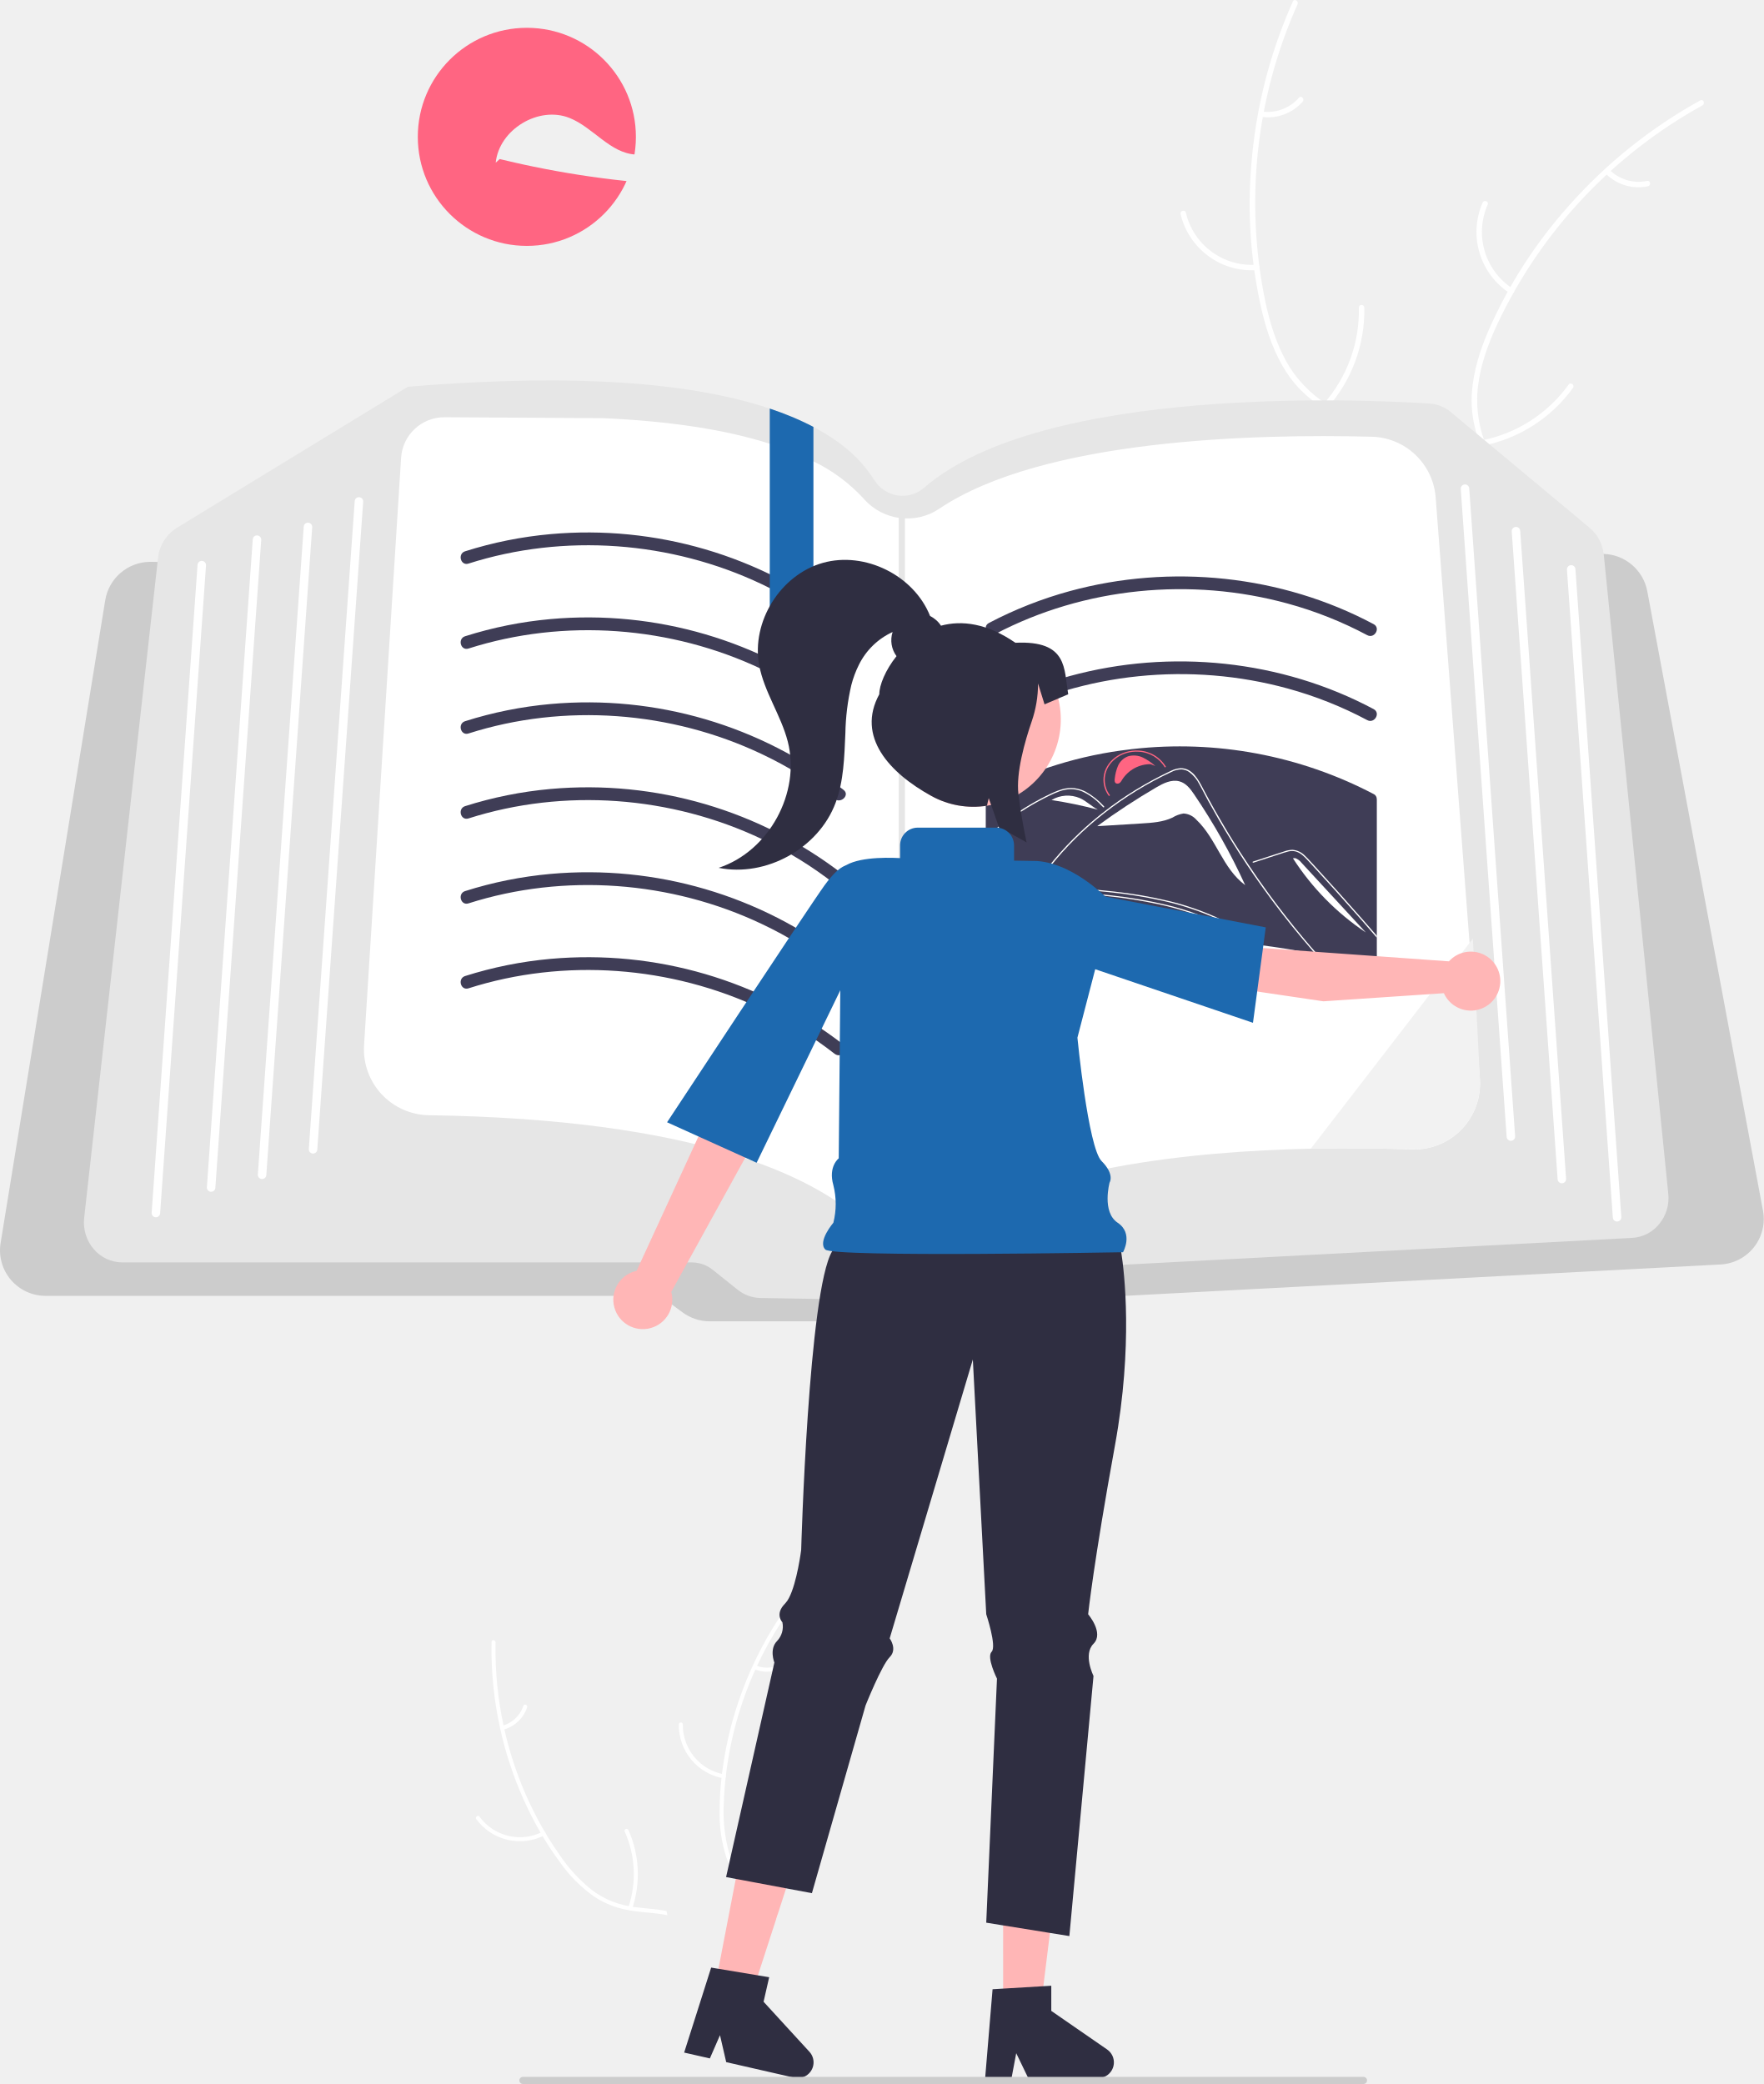
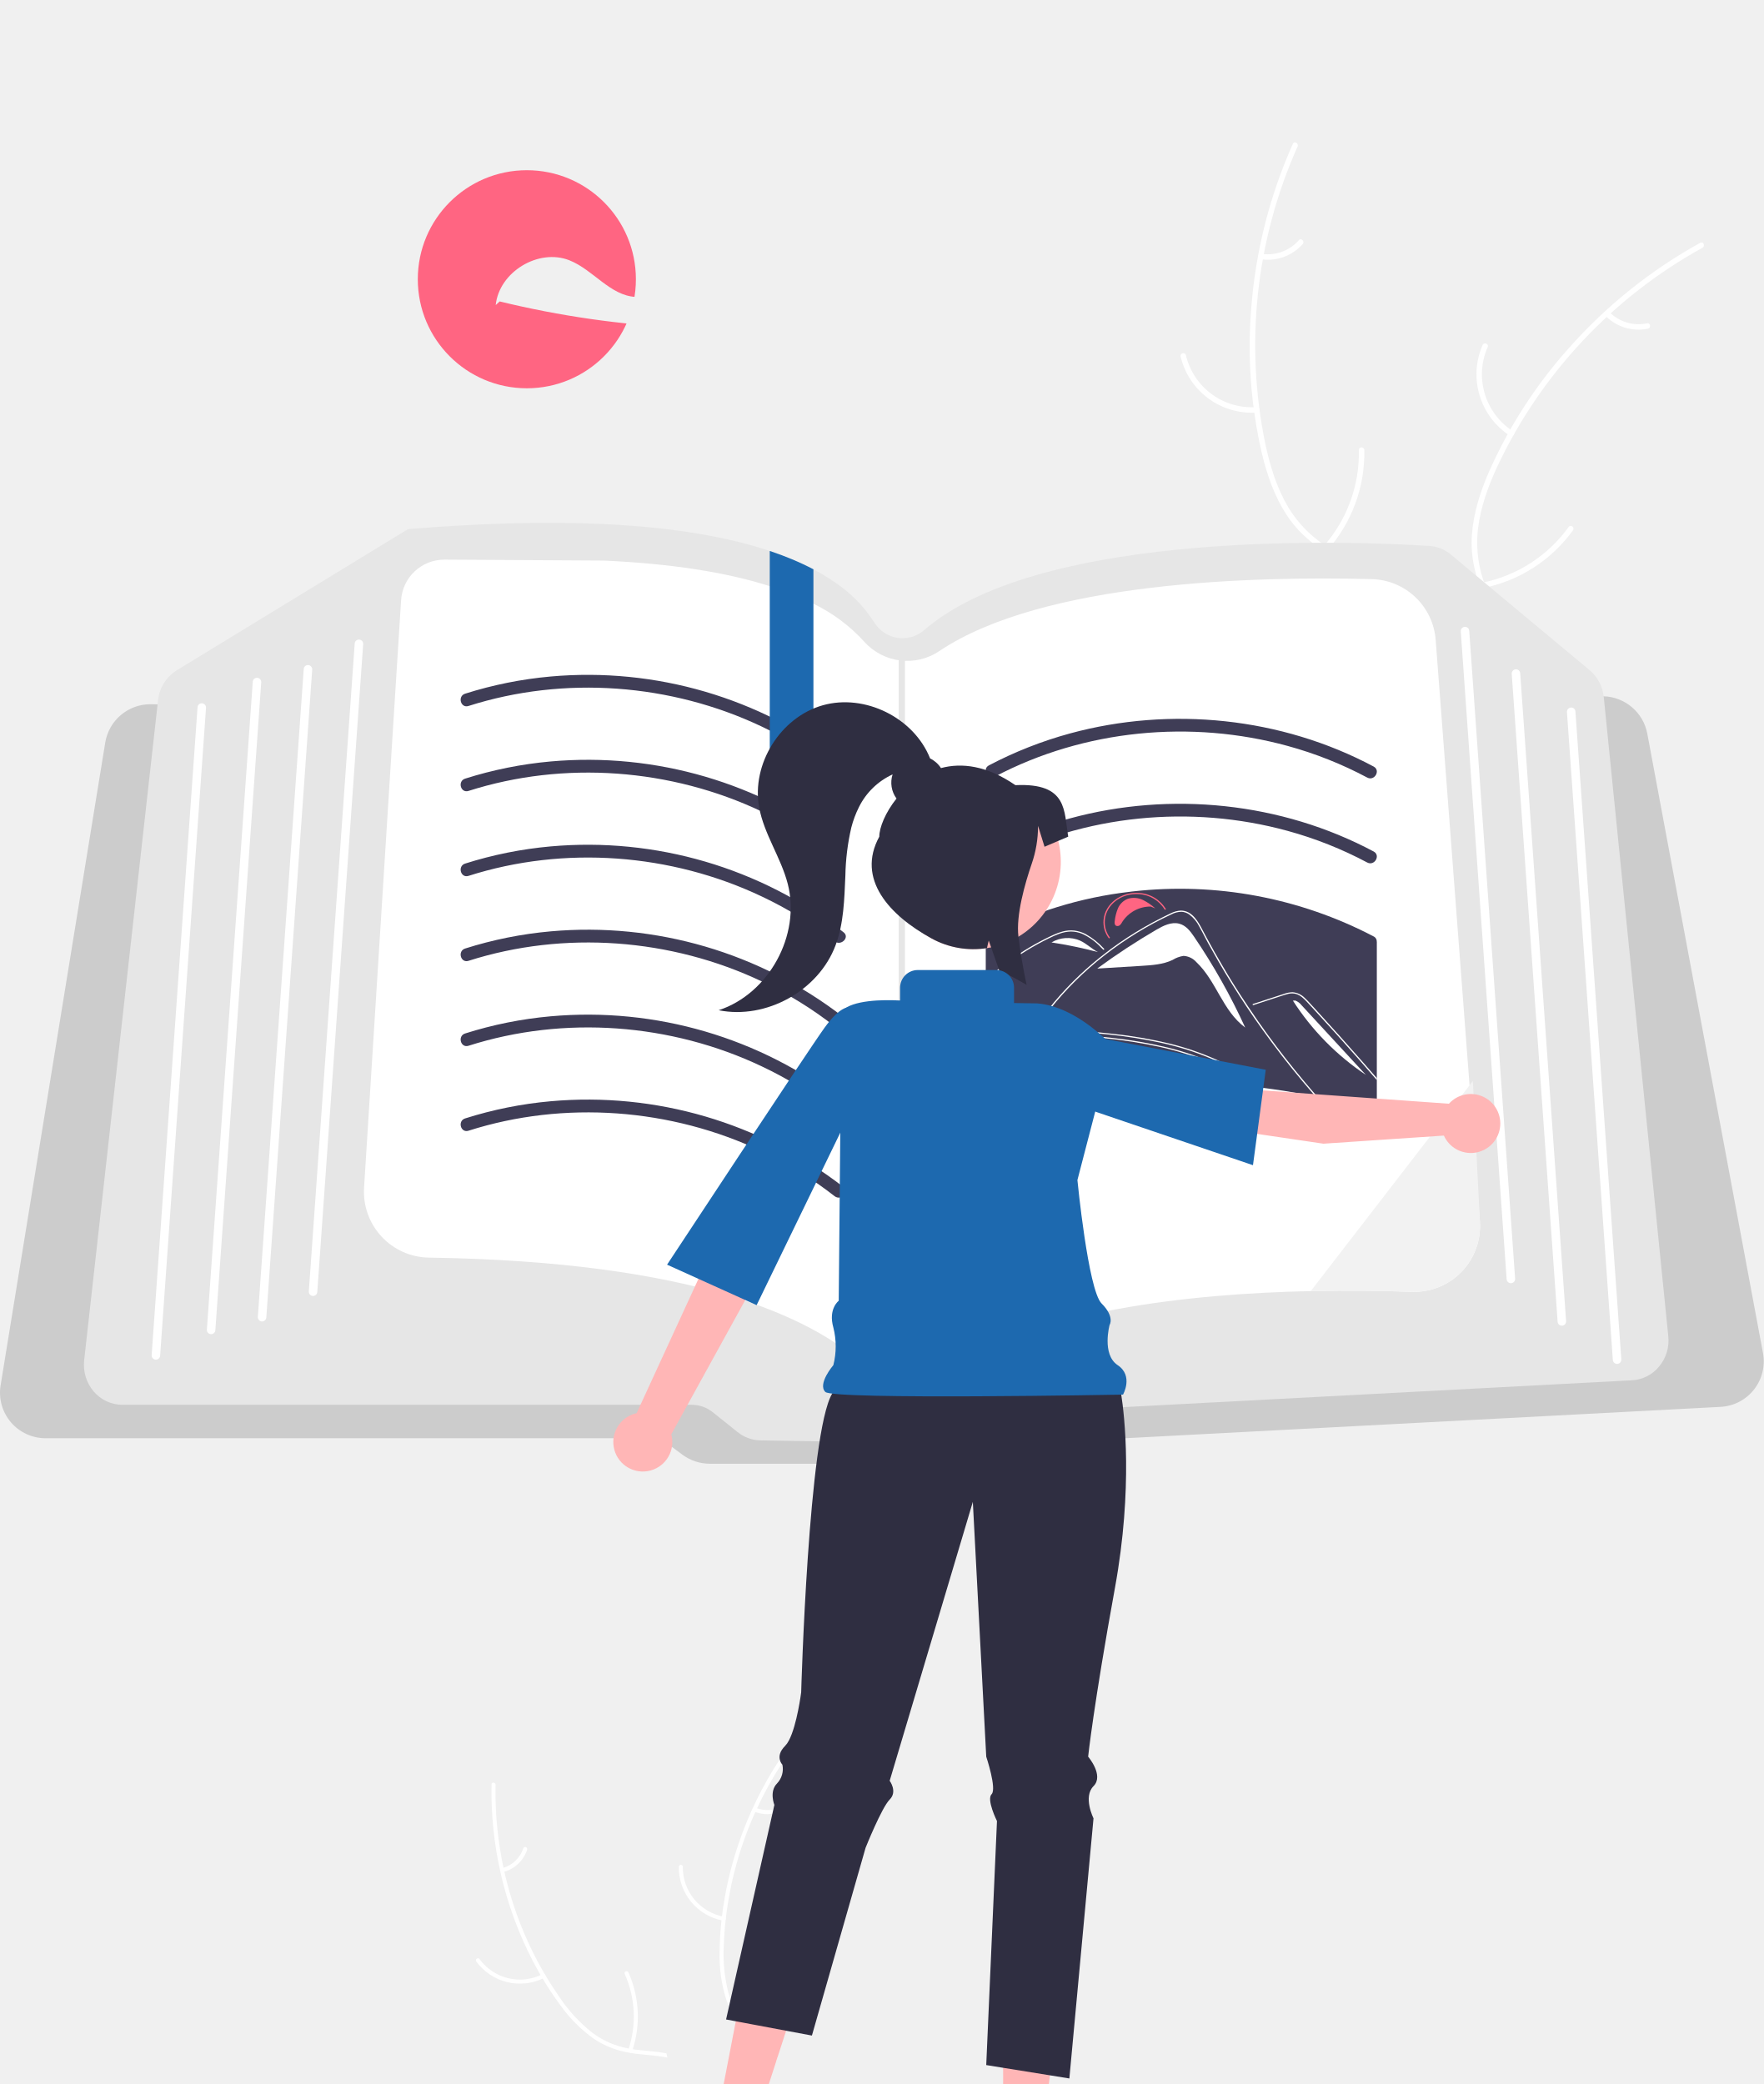
- <svg xmlns="http://www.w3.org/2000/svg" data-name="Layer 1" width="588.141" height="694.97" viewBox="0 0 588.141 694.97">
+ <svg xmlns="http://www.w3.org/2000/svg" data-name="Layer 1" width="588.141" height="694.97" viewBox="0 0 588.141 600">
  <path d="M562.42,761.875l-1.87,8.18.45.49c-.1.25-.2.5-.32.75a57.644,57.644,0,0,1-3.4,6.52c-1.68,2.79-3.56,5.48-5.51,8.12-1.07,1.46-2.17,2.91-3.27,4.35a1.207,1.207,0,0,1-.1.14.879.879,0,0,1,.05-.15l-.36-.08-2.07-8.98-.63,1.42v.01l-1.02,2.35c.08.43.16.85.26,1.27-.01-.01-.01-.03-.02-.04-.01-.01-.01-.01-.01-.02-.13-.28-.27-.55-.4-.83l-1.56,3.58-3.16-.72c-1.66-.86-3.32-1.73-4.97-2.63-22.54-12.23-43.41-27.84-57.46-49.09a96.904,96.904,0,0,1-12.51-27.53c-5.33-19.42-4.41-40.32,5.29-57.67a.01.01,0,0,1,.01-.01q.36-.66.75-1.32c.19.5.37,1,.57,1.5v.01a136.268,136.268,0,0,0,9.41,19.65c.28.49.56.98.86,1.46a140.976,140.976,0,0,0,34.32,38.94,1.059,1.059,0,0,0,.12.1,1.437,1.437,0,0,0,.15.11q4.59,3.6,9.49,6.77v.01c2.55,1.66,5.17,3.23,7.83,4.72,5.67,3.16,11.84,6.2,17.14,9.99,5.15,3.67,9.49,8.04,11.8,13.89.18.47.35.94.5,1.41l-4.12,12.71Z" transform="translate(-305.9296 -102.515)" fill="#f0f0f0" />
  <path d="M545.39,782.635v.01l-1.02,2.35c-1.54-8.56.29-17.61-.98-26.28-.14-.97-.32-1.94-.55-2.9-1.3-5.48-4.27-10.61-9.55-13.06a21.848,21.848,0,0,0-4.82-1.55c-3.28-.7-6.7-.85-10.01-1.24-.83-.1-1.65-.21-2.45-.36a30.089,30.089,0,0,1-11.98-4.63,47.72,47.72,0,0,1-11.4-11.46,102.333,102.333,0,0,1-5.75-8.66c-.24-.38-.46-.77-.69-1.16a121.345,121.345,0,0,1-10.13-22.6,118.532,118.532,0,0,1-3.36-12.24,121.368,121.368,0,0,1-2.87-27.54.01.01,0,0,1,.01-.01c-.01-.42,0-.84.01-1.26.02-.86,1.35-.67,1.33.19-.01.42-.02.83-.02,1.25v.01a120.888,120.888,0,0,0,2.67,26.4c.1.44.2.88.29,1.32a119.712,119.712,0,0,0,13.47,34.19c.07.12.14.24.22.36,1.45,2.47,3.01,4.87,4.65,7.22a51.898,51.898,0,0,0,10.98,11.92,28.666,28.666,0,0,0,12.16,5.27c.44.08.88.16,1.33.23.35.06.71.11,1.07.15,3.37.42,6.83.58,10.18,1.22a26.991,26.991,0,0,1,4.47,1.25,18.152,18.152,0,0,1,10.32,10.68,31.583,31.583,0,0,1,1.82,7.25c.11.81.19,1.62.26,2.44v.01c.1,1.32.15,2.65.17,3.98.02,1.66-.01,3.32-.05,4.97A85.303,85.303,0,0,0,545.39,782.635Z" transform="translate(-305.9296 -102.515)" fill="#fff" />
  <path d="M487.449,714.575A18.018,18.018,0,0,1,464.755,709.159c-.509-.699.554-1.523,1.064-.822a16.684,16.684,0,0,0,21.121,4.995c.769-.395,1.275.85.51,1.244Z" transform="translate(-305.9296 -102.515)" fill="#fff" />
  <path d="M515.47,738.575a34.728,34.728,0,0,0-1.23-25.279c-.355-.79.889-1.299,1.244-.51a36.123,36.123,0,0,1,1.226,26.308c-.279.821-1.517.297-1.24-.519Z" transform="translate(-305.9296 -102.515)" fill="#fff" />
  <path d="M473.442,678.019a10.199,10.199,0,0,0,7.022-6.659c.268-.824,1.506-.3,1.24.519a11.429,11.429,0,0,1-7.752,7.384.695.695,0,0,1-.877-.367.675.675,0,0,1,.367-.877Z" transform="translate(-305.9296 -102.515)" fill="#fff" />
  <path d="M548.34,790.505c.02-.03.04-.05.06-.08-.04.12-.08.24-.11.37Z" transform="translate(-305.9296 -102.515)" fill="#f0f0f0" />
  <path d="M578.07,728.945l-1.4,4.9-8.6-1.61-2.85,8.79-.49,1.51-1.95,6.01-4.12,12.71,3.76.62-1.87,8.18.45.49.14.15.93,1.02,5.66,6.18-15.48,13.25-2.48-.57-1.27-.29a1.207,1.207,0,0,1-.1.14.879.879,0,0,1,.05-.15l-.36-.08-2.07-8.98-.63,1.42v.01l-1.02,2.35c.08.43.16.85.26,1.27-.01-.01-.01-.03-.02-.04-.01-.01-.01-.01-.01-.02-.13-.28-.27-.55-.4-.83-1.98-4.13-3.87-8.32-5.62-12.56a184.486,184.486,0,0,1-10.11-31.61c-.1-.47-.21-.94-.29-1.42v-.01a131.234,131.234,0,0,1-2.67-21.24v-.01a114.851,114.851,0,0,1,.12-11.73,96.392,96.392,0,0,1,6.57-29.43c.02-.05.04-.09.06-.14,7.13-17.94,19.68-33.5,36.74-41.79.71-.36,1.44-.7,2.17-1.02h.02l.01-.01c.46-.2.91-.39,1.37-.59-.15.52-.31,1.04-.45,1.57a133.75,133.75,0,0,0-4.32,21.35v.01c-.08.55-.15,1.12-.21,1.68v.01a141.584,141.584,0,0,0,4.02,51.96c.01.05.03.09.04.14A135.988,135.988,0,0,0,578.07,728.945Z" transform="translate(-305.9296 -102.515)" fill="#f0f0f0" />
  <path d="M562.07,771.715c-.79,1.06-1.6,2.09-2.42,3.12-.79.99-1.58,1.98-2.37,2.98a57.418,57.418,0,0,0-5.51,8.12,28.472,28.472,0,0,0-2,4.64l-1.27-.29a1.207,1.207,0,0,1-.1.14.879.879,0,0,1,.05-.15c2.33-7.28,7.63-12.92,12.23-18.98.16-.2.31-.4.46-.6Z" transform="translate(-305.9296 -102.515)" fill="#fff" />
  <path d="M572.9,634.375c-.26.33-.53.67-.78,1.01q-2.925,3.795-5.53,7.83a117.992,117.992,0,0,0-8.22,14.85c-.19.4-.38.81-.56,1.22a119.263,119.263,0,0,0-9.84,35.44c-.02.12-.03.23-.04.35q-.495,4.29-.64,8.61a51.782,51.782,0,0,0,1.59,16.12c.2.69.42,1.37.66,2.03a27.345,27.345,0,0,0,2.25,4.65,27.923,27.923,0,0,0,2.14,3.09c.47.6.96,1.19,1.48,1.76.3.33.61.66.92.99.26.25.51.51.77.76,2.7,2.62,5.68,5.05,8.12,7.94l-.49,1.51c-2.35-2.98-5.38-5.45-8.11-8.05a37.897,37.897,0,0,1-4.66-5.28c-.18-.26-.37-.52-.54-.79a26.749,26.749,0,0,1-2.39-4.29c-.34-.75-.65-1.52-.93-2.32a47.893,47.893,0,0,1-2.2-16,103.415,103.415,0,0,1,.62-10.39c.04-.45.09-.89.15-1.34a121.638,121.638,0,0,1,5.52-24.14,122.66,122.66,0,0,1,13.76-28.18q2.475-3.765,5.25-7.35c.24-.33.49-.65.75-.98C572.48,632.745,573.43,633.695,572.9,634.375Z" transform="translate(-305.9296 -102.515)" fill="#fff" />
  <path d="M547.146,695.541A18.018,18.018,0,0,1,532.287,677.554a.673.673,0,0,1,1.344-.016,16.684,16.684,0,0,0,13.857,16.704c.852.147.506,1.447-.341,1.3Z" transform="translate(-305.9296 -102.515)" fill="#fff" />
  <path d="M555.07,731.574a34.728,34.728,0,0,0,14.238-20.924c.192-.844,1.492-.502,1.3.341a36.123,36.123,0,0,1-14.86,21.743c-.716.487-1.39-.676-.678-1.161Z" transform="translate(-305.9296 -102.515)" fill="#fff" />
  <path d="M557.972,657.92a10.199,10.199,0,0,0,9.616-1.089c.71-.496,1.383.668.678,1.161a11.429,11.429,0,0,1-10.636,1.228.695.695,0,0,1-.479-.821.675.675,0,0,1,.821-.479Z" transform="translate(-305.9296 -102.515)" fill="#fff" />
  <path d="M700.53,214.443c-7.571-40.52,4.349-86.619,37.479-111.145a189.922,189.922,0,0,0,39.593,124.238c10.634,13.63,23.881,27.683,23.47,44.966-.256,10.754-6.072,20.772-13.736,28.32-7.665,7.548-17.106,12.989-26.435,18.346l-1.452,2.259C732.103,290.582,708.101,254.963,700.53,214.443Z" transform="translate(-305.9296 -102.515)" fill="#f0f0f0" />
  <path d="M738.612,103.917a162.333,162.333,0,0,0-10.717,99.3c1.533,7.147,3.71,14.264,7.402,20.614a40.094,40.094,0,0,0,15.147,14.692c5.782,3.341,12.082,6.088,16.951,10.776,5.132,4.941,7.417,11.685,7.227,18.732-.233,8.621-3.55,16.645-7.067,24.378-3.904,8.586-8.096,17.443-7.842,27.097.031,1.17-1.786,1.149-1.817-.019-.441-16.796,11.702-30.284,14.408-46.4,1.263-7.52.266-15.466-5.021-21.295-4.623-5.097-11.118-7.936-17.001-11.268-6.177-3.499-11.436-7.821-15.345-13.813-3.999-6.13-6.459-13.177-8.168-20.253a157.491,157.491,0,0,1-3.57-49.094A165.211,165.211,0,0,1,737.053,102.983c.476-1.065,2.032-.124,1.559.933Z" transform="translate(-305.9296 -102.515)" fill="#fff" />
  <path d="M725.024,192.593a24.355,24.355,0,0,1-25.409-18.681c-.266-1.138,1.491-1.604,1.757-.465a22.552,22.552,0,0,0,23.671,17.329c1.166-.088,1.14,1.73-.019,1.817Z" transform="translate(-305.9296 -102.515)" fill="#fff" />
  <path d="M747.29,237.215a46.942,46.942,0,0,0,11.766-32.123c-.027-1.17,1.79-1.149,1.817.019a48.827,48.827,0,0,1-12.312,33.402c-.778.875-2.045-.428-1.271-1.298Z" transform="translate(-305.9296 -102.515)" fill="#fff" />
  <path d="M726.812,139.707a13.786,13.786,0,0,0,12.247-4.598c.767-.885,2.033.419,1.271,1.298a15.448,15.448,0,0,1-13.537,5.117.939.939,0,0,1-.899-.918.913.913,0,0,1,.918-.899Z" transform="translate(-305.9296 -102.515)" fill="#fff" />
  <path d="M873.491,136.813c-.463.566-.926,1.132-1.386,1.713a181.556,181.556,0,0,0-16.617,24.316c-.387.654-.77,1.323-1.137,1.988A191.4,191.4,0,0,0,832.019,231.665a185.874,185.874,0,0,0-1.704,28.19c.205,13.018,1.462,27.117-2.528,39.09a31.886,31.886,0,0,1-1.436,3.676L762.317,323.023c-.169-.027-.334-.039-.503-.065l-2.519.931c-.042-.486-.074-.99-.116-1.476-.025-.282-.036-.568-.062-.849-.012-.189-.024-.379-.046-.549-.004-.063-.008-.126-.008-.175-.022-.17-.024-.33-.042-.486-.19-2.82-.367-5.644-.513-8.478-.005-.015-.005-.015.005-.034-1.099-21.584-.406-43.45,3.584-64.515.12-.634.235-1.282.385-1.925a177.365,177.365,0,0,1,7.844-27.861,156.799,156.799,0,0,1,6.323-14.551,130.389,130.389,0,0,1,23.669-33.193c19.103-19.443,44.212-32.561,71.117-32.974C872.124,136.815,872.798,136.809,873.491,136.813Z" transform="translate(-305.9296 -102.515)" fill="#f0f0f0" />
  <path d="M873.606,137.672a162.333,162.333,0,0,0-68.342,72.833c-3.079,6.63-5.626,13.623-6.501,20.916a40.094,40.094,0,0,0,3.248,20.85c2.605,6.148,5.981,12.136,7.046,18.81,1.123,7.035-1.113,13.796-5.507,19.307-5.377,6.743-12.856,11.152-20.319,15.21-8.287,4.505-16.966,9.053-22.576,16.914-.68.952-2.118-.158-1.439-1.109,9.76-13.676,27.577-17.135,39.44-28.374,5.536-5.244,9.524-12.188,8.813-20.026-.622-6.853-4.099-13.031-6.79-19.233-2.826-6.513-4.423-13.13-3.936-20.268.498-7.302,2.776-14.409,5.673-21.089a157.491,157.491,0,0,1,26.707-41.348,165.211,165.211,0,0,1,43.801-35.078c1.021-.563,1.697,1.124.683,1.684Z" transform="translate(-305.9296 -102.515)" fill="#fff" />
  <path d="M809.368,200.294a24.355,24.355,0,0,1-9.041-30.214c.473-1.069,2.156-.383,1.682.687a22.552,22.552,0,0,0,8.467,28.088c.984.632-.131,2.067-1.109,1.439Z" transform="translate(-305.9296 -102.515)" fill="#fff" />
  <path d="M800.28,249.328a46.942,46.942,0,0,0,28.735-18.565c.683-.95,2.121.16,1.439,1.109a48.827,48.827,0,0,1-29.941,19.257c-1.149.23-1.376-1.573-.233-1.802Z" transform="translate(-305.9296 -102.515)" fill="#fff" />
  <path d="M842.636,159.144a13.786,13.786,0,0,0,12.547,3.702c1.145-.245,1.371,1.559.233,1.802a15.449,15.449,0,0,1-13.889-4.065.939.939,0,0,1-.165-1.274.913.913,0,0,1,1.274-.165Z" transform="translate(-305.9296 -102.515)" fill="#fff" />
  <path d="M462.006,166.037c-3.538-2.498-7.409-5.102-11.739-4.998-10.479.252-16.129,15.614-26.598,15.074-6.676-.345-11.108-7.126-17.324-9.586-8.093-3.201-18.391,3.06-19.274,11.718l1.039-.951a250.932,250.932,0,0,0,96.135,4.441Q473.125,173.886,462.006,166.037Z" transform="translate(-305.9296 -102.515)" fill="#f0f0f0" />
  <circle cx="175.683" cy="45.637" r="36.363" fill="#ff6582" />
  <path d="M566.729,141.206c-4.509-3.183-9.443-6.502-14.961-6.369-13.355.321-20.555,19.899-33.896,19.21-8.508-.439-14.156-9.082-22.078-12.216-10.314-4.08-23.438,3.899-24.563,14.933L472.555,155.552a319.791,319.791,0,0,0,122.515,5.66Q580.9,151.209,566.729,141.206Z" transform="translate(-305.9296 -102.515)" fill="#f0f0f0" />
  <path d="M893.812,506.234l-38.589-206.619a15.305,15.305,0,0,0-14.534-12.385q-.468-.01-.936,0l-26.288.943-2.829.104-13.12.472-2.829.097-8.439.305L616.083,295.26c-.257.014-.52.014-.777.007l-38.131-.797-14.111-.291-.451-.007-10.415-.222-90.755-1.886-24.062-.506-11.864-.243-2.843-.062-13.529-.277-2.836-.062-13.841-.284-2.836-.062-15.207-.319-2.385-.049-13.563-.284-2.143-.042h-.312a15.263,15.263,0,0,0-14.992,12.745l-34.9,214.406a15.182,15.182,0,0,0,14.985,17.627H521.541a13.889,13.889,0,0,1,8.196,2.704l3.8,2.815a15.32,15.32,0,0,0,9.035,2.982H660.69a15.091,15.091,0,0,0,10.741-4.452,13.778,13.778,0,0,1,9.014-4.015l199.234-10.498a15.183,15.183,0,0,0,14.132-17.953Z" transform="translate(-305.9296 -102.515)" fill="#ccc" />
  <path d="M862.234,500.617l-21.51-213.11c-.007-.09-.021-.187-.035-.277a13.533,13.533,0,0,0-4.701-8.744l-46.272-38.547a12.276,12.276,0,0,0-7.135-2.85c-21.17-1.359-128.796-6.393-168.522,28.091a10.936,10.936,0,0,1-8.89,2.552,11.136,11.136,0,0,1-7.711-5.173,45.57,45.57,0,0,0-13.002-13.258,69.163,69.163,0,0,0-7.281-4.417c-2.226-1.172-4.646-2.309-7.281-3.405-2.268-.943-4.688-1.851-7.281-2.718-13.445-4.493-31.419-7.85-55.439-8.973-9.964-.472-20.796-.534-32.189-.194-10.401.305-21.454.936-32.847,1.879l-.166.007-77.088,47.063a13.431,13.431,0,0,0-6.248,9.958l-.16,1.415-24.478,218.712a13.718,13.718,0,0,0,3.155,10.408,12.585,12.585,0,0,0,9.562,4.466H536.658a11.178,11.178,0,0,1,6.941,2.462l8.293,6.643a12.539,12.539,0,0,0,7.607,2.76l83.516,1.366h.201a12.454,12.454,0,0,0,6.026-1.567l16.108-8.945a11.121,11.121,0,0,1,4.785-1.387l180.012-9.507a12.512,12.512,0,0,0,9.077-4.646A13.568,13.568,0,0,0,862.234,500.617Z" transform="translate(-305.9296 -102.515)" fill="#e6e6e6" />
  <path d="M799.4,462.185l-2.52-33.17-10.63-139.86-1.58-20.69a21.924,21.924,0,0,0-21.36-20.31c-38.95-1-109.48.76-144.09,23.95a19.188,19.188,0,0,1-25.11-3.1,55.807,55.807,0,0,0-16.94-12.65,95.548,95.548,0,0,0-14.56-5.86q-21.975-7.02-55.46-8.53l-52.98-.31h-.09a14.442,14.442,0,0,0-14.4,13.53l-2.3,36.37-10.05,159.5a21.975,21.975,0,0,0,21.63,23.36c88.93,1.32,127.78,20.09,144.72,35.59a21.967,21.967,0,0,0,26.9,2.18c30.75-20.14,81.87-25.74,122.56-26.61,12.46-.26,23.94-.09,33.56.25a21.974,21.974,0,0,0,22.7-23.64Z" transform="translate(-305.9296 -102.515)" fill="#fff" />
  <path d="M357.914,508.448c-.033,0-.068-.001-.101-.004a1.416,1.416,0,0,1-1.313-1.512l15.301-216.053a1.399,1.399,0,0,1,1.512-1.313,1.416,1.416,0,0,1,1.313,1.512L359.325,507.131A1.415,1.415,0,0,1,357.914,508.448Z" transform="translate(-305.9296 -102.515)" fill="#fff" />
  <path d="M376.328,499.949c-.033,0-.068-.001-.101-.004a1.416,1.416,0,0,1-1.313-1.512l15.301-216.053a1.399,1.399,0,0,1,1.512-1.313,1.416,1.416,0,0,1,1.313,1.512L377.739,498.632A1.415,1.415,0,0,1,376.328,499.949Z" transform="translate(-305.9296 -102.515)" fill="#fff" />
  <path d="M393.325,495.7c-.033,0-.068-.001-.101-.004a1.416,1.416,0,0,1-1.313-1.512l15.301-216.053a1.399,1.399,0,0,1,1.512-1.313,1.416,1.416,0,0,1,1.313,1.512L394.736,494.383A1.415,1.415,0,0,1,393.325,495.7Z" transform="translate(-305.9296 -102.515)" fill="#fff" />
  <path d="M410.322,487.202c-.033,0-.068-.001-.101-.004a1.416,1.416,0,0,1-1.313-1.512l15.301-216.053a1.399,1.399,0,0,1,1.512-1.313,1.416,1.416,0,0,1,1.313,1.512L411.732,485.885A1.415,1.415,0,0,1,410.322,487.202Z" transform="translate(-305.9296 -102.515)" fill="#fff" />
  <path d="M845.157,509.864c.033,0,.068-.001.101-.004a1.416,1.416,0,0,0,1.313-1.512L831.27,292.296a1.399,1.399,0,0,0-1.512-1.313,1.416,1.416,0,0,0-1.313,1.512L843.746,508.547A1.415,1.415,0,0,0,845.157,509.864Z" transform="translate(-305.9296 -102.515)" fill="#fff" />
  <path d="M826.744,497.116c.033,0,.068-.001.101-.004a1.416,1.416,0,0,0,1.313-1.512L812.856,279.548a1.399,1.399,0,0,0-1.512-1.313,1.416,1.416,0,0,0-1.313,1.512L825.333,495.8A1.415,1.415,0,0,0,826.744,497.116Z" transform="translate(-305.9296 -102.515)" fill="#fff" />
  <path d="M809.747,482.952c.033,0,.068-.001.101-.004a1.416,1.416,0,0,0,1.313-1.512L795.859,265.384a1.399,1.399,0,0,0-1.512-1.313,1.416,1.416,0,0,0-1.313,1.512L808.336,481.636A1.415,1.415,0,0,0,809.747,482.952Z" transform="translate(-305.9296 -102.515)" fill="#fff" />
  <path d="M462.146,290.461c31.927-10.186,67.546-7.489,97.792,6.861a128.767,128.767,0,0,1,24.302,14.968c2.127,1.67,5.155-1.317,3.005-3.005a139.187,139.187,0,0,0-97.705-28.652,133.698,133.698,0,0,0-28.523,5.73c-2.595.828-1.486,4.932,1.13,4.097Z" transform="translate(-305.9296 -102.515)" fill="#3f3d56" />
  <path d="M637.83,313.938c29.684-15.602,65.23-19.005,97.504-10.148a128.52,128.52,0,0,1,26.512,10.541c2.412,1.287,4.561-2.38,2.145-3.669-30.76-16.413-67.684-20.192-101.274-11.042a133.657,133.657,0,0,0-27.031,10.649c-2.422,1.273-.276,4.942,2.145,3.669Z" transform="translate(-305.9296 -102.515)" fill="#3f3d56" />
  <path d="M637.83,342.266c29.684-15.602,65.23-19.005,97.504-10.148a128.52,128.52,0,0,1,26.512,10.541c2.412,1.287,4.561-2.38,2.145-3.669-30.76-16.413-67.684-20.192-101.274-11.042a133.657,133.657,0,0,0-27.031,10.649c-2.422,1.273-.276,4.942,2.145,3.669Z" transform="translate(-305.9296 -102.515)" fill="#3f3d56" />
  <path d="M765.03,369.075a1.821,1.821,0,0,0-1.047-1.761,139.35,139.35,0,0,0-80.222-15.026c-.173.014-.333.042-.52.055h-.007a4.255,4.255,0,0,0-.506.076,134.223,134.223,0,0,0-47.042,14.499,2.144,2.144,0,0,0-1.047,1.845v52.846a2.144,2.144,0,0,0,2.69,2.039c.652-.187,1.304-.367,1.969-.541a210.62,210.62,0,0,1,45.35-7.094c.326-.014.652-.028.992-.042A237.569,237.569,0,0,1,723.05,417.316a7.8,7.8,0,0,1,.777.083c.638.069,1.29.146,1.928.229.257.028.499.055.735.097,2.482.312,4.944.666,7.413,1.047q5.346.853,10.693,1.9c.222.042.451.097.68.139,5.721,1.137,11.414,2.455,17.079,3.911a2.153,2.153,0,0,0,2.69-2.053V369.158A.176.176,0,0,0,765.03,369.075Z" transform="translate(-305.9296 -102.515)" fill="#3f3d56" />
  <path d="M687.092,355.169a6.988,6.988,0,0,0-5.007-.44,5.934,5.934,0,0,0-3.335,3.136,15.083,15.083,0,0,0-1.098,4.314c-.088.584-.093,1.321.493,1.593a1.243,1.243,0,0,0,1.261-.25,3.727,3.727,0,0,0,.738-1.03,11.215,11.215,0,0,1,9.474-5.151l1.569.625A18.58,18.58,0,0,0,687.092,355.169Z" transform="translate(-305.9296 -102.515)" fill="#ff6582" />
  <path d="M704.07,367.349c-1.217-1.792-2.66-3.706-4.919-4.291-2.616-.678-5.304.669-7.584,1.997a221.541,221.541,0,0,0-19.666,12.898l.007.07,14.675-.901c3.534-.217,7.19-.464,10.313-1.952a9.726,9.726,0,0,1,3.684-1.372,6.156,6.156,0,0,1,4.267,2.056c6.763,6.411,8.721,16.214,16.308,21.846A206.082,206.082,0,0,0,704.07,367.349Z" transform="translate(-305.9296 -102.515)" fill="#fff" />
  <path d="M685.642,415.97c-.34.014-.666.028-.991.043-2.365-.85-4.787-1.601-7.238-2.252-1.587-.425-3.201-.807-4.816-1.133-1.827-.396-3.668-.708-5.51-.977a88.115,88.115,0,0,0-10.581-.892.192.192,0,1,1,0-.382c.453,0,.906.014,1.346.043a88.233,88.233,0,0,1,10.595,1.034c1.827.297,3.654.651,5.468,1.048,1.643.368,3.286.779,4.901,1.232Q682.278,414.71,685.642,415.97Z" transform="translate(-305.9296 -102.515)" fill="#fff" />
  <path d="M726.492,417.727c-.241-.043-.482-.071-.737-.099-.977-.807-1.969-1.572-3.003-2.323-1.289-.935-2.62-1.813-3.98-2.635a70.671,70.671,0,0,0-9.405-4.787,93.786,93.786,0,0,0-15.892-5.014,158.136,158.136,0,0,0-18.795-2.946c-6.317-.652-12.663-1.048-19.008-1.445-.269-.014-.283-.411,0-.397.793.057,1.587.099,2.394.156,6.416.397,12.833.85,19.207,1.572a146.425,146.425,0,0,1,18.767,3.258,91.28,91.28,0,0,1,15.382,5.283,69.942,69.942,0,0,1,8.272,4.405c1.685,1.062,3.315,2.196,4.872,3.399C725.217,416.664,725.868,417.174,726.492,417.727Z" transform="translate(-305.9296 -102.515)" fill="#fff" />
  <path d="M723.829,417.401a7.695,7.695,0,0,0-.779-.085c-.297-.241-.609-.467-.921-.694a64.779,64.779,0,0,0-6.813-4.263,72.166,72.166,0,0,0-6.587-3.159,92.525,92.525,0,0,0-15.892-5.014,158.107,158.107,0,0,0-18.796-2.946c-6.317-.652-12.663-1.048-19.008-1.445-.269-.028-.269-.411,0-.397.807.057,1.6.099,2.394.156,6.416.396,12.833.85,19.207,1.572a146.394,146.394,0,0,1,18.767,3.258,90.804,90.804,0,0,1,15.382,5.283c1.87.85,3.697,1.771,5.482,2.776A57.987,57.987,0,0,1,723.829,417.401Z" transform="translate(-305.9296 -102.515)" fill="#fff" />
  <path d="M745.273,420.814c-.227-.043-.453-.099-.68-.142-.255-.269-.496-.552-.737-.836q-1.827-2.103-3.612-4.249c-4.688-5.581-9.136-11.331-13.328-17.195q-5.397-7.521-10.241-15.34c-1.544-2.465-3.031-4.957-4.49-7.479q-1.7-2.932-3.315-5.878c-.312-.567-.609-1.133-.906-1.7-.694-1.332-1.388-2.677-2.125-3.994a11.288,11.288,0,0,0-3.428-4.079,5.016,5.016,0,0,0-2.436-.836,7.366,7.366,0,0,0-3.513.906A114.45,114.45,0,0,0,674.184,373.662a107.685,107.685,0,0,0-18.102,17.889c-.17.198-.538.014-.382-.198.637-.793,1.289-1.586,1.94-2.365A108.58,108.58,0,0,1,674.764,372.713c.014-.014.043-.028.057-.042.552-.439,1.105-.864,1.671-1.275a115.922,115.922,0,0,1,10.935-7.139q2.889-1.679,5.906-3.187c.496-.255,1.006-.51,1.515-.751.51-.255,1.02-.496,1.53-.737a8.338,8.338,0,0,1,3.244-.892c3.938-.057,5.963,3.909,7.365,6.586.439.836.893,1.671,1.332,2.507,1.7,3.159,3.47,6.303,5.312,9.405,1.119,1.926,2.28,3.839,3.456,5.737,1.685,2.705,3.413,5.382,5.212,8.045a.014.014,0,0,0,.014.014c2.082,3.144,4.249,6.232,6.487,9.306q5.758,7.882,12.068,15.411Q743.036,418.293,745.273,420.814Z" transform="translate(-305.9296 -102.515)" fill="#fff" />
  <path d="M765.046,414.568v.651c-1.402-1.643-2.833-3.272-4.249-4.901q-.892-1.02-1.785-2.04-3.782-4.292-7.606-8.555c-2.564-2.833-5.128-5.666-7.72-8.484-.623-.68-1.246-1.36-1.884-2.04a14.663,14.663,0,0,0-1.657-1.587,6.15,6.15,0,0,0-2.025-1.119,5.077,5.077,0,0,0-2.606-.028c-.978.227-1.912.581-2.861.878-.978.326-1.941.637-2.918.949-1.955.637-3.895,1.275-5.85,1.912a.194.194,0,0,1-.255-.113.197.197,0,0,1,.142-.269c.482-.156.977-.312,1.473-.468,1.969-.651,3.923-1.289,5.892-1.926.977-.326,1.954-.637,2.932-.949a8.763,8.763,0,0,1,2.833-.567,6.409,6.409,0,0,1,4.164,1.955c.609.567,1.162,1.161,1.714,1.771q.977,1.062,1.955,2.125,3.93,4.292,7.804,8.612,3.888,4.334,7.706,8.683.276.319.552.637C762.228,411.31,763.63,412.939,765.046,414.568Z" transform="translate(-305.9296 -102.515)" fill="#fff" />
  <path d="M694.74,358.259l-.392.171a10.691,10.691,0,0,0-8.636-5.229c-5.799-.412-10.893,3.453-11.356,8.614a8.53,8.53,0,0,0,1.724,5.938l-.364.215a8.884,8.884,0,0,1-1.796-6.184c.482-5.375,5.787-9.399,11.826-8.97A11.133,11.133,0,0,1,694.74,358.259Z" transform="translate(-305.9296 -102.515)" fill="#ff6582" />
  <path d="M666.086,368.702a10.459,10.459,0,0,0-9.525.606,150.152,150.152,0,0,1,15.456,3.211C669.909,371.419,668.26,369.696,666.086,368.702Z" transform="translate(-305.9296 -102.515)" fill="#fff" />
  <path d="M656.532,369.303l-.573.415c.194-.145.395-.281.602-.41Z" transform="translate(-305.9296 -102.515)" fill="#fff" />
  <path d="M739.926,390.223a4.788,4.788,0,0,0-2.063-1.533l-.805.028A85.054,85.054,0,0,0,761.387,413.476Q750.656,401.85,739.926,390.223Z" transform="translate(-305.9296 -102.515)" fill="#fff" />
  <path d="M673.791,371.708c-.228-.227-.455-.453-.685-.68a19.891,19.891,0,0,0-6.249-4.572,10.001,10.001,0,0,0-3.798-.784,11.985,11.985,0,0,0-3.943.766c-.594.211-1.174.451-1.746.706-.653.293-1.295.605-1.934.92q-1.799.886-3.551,1.85-3.486,1.918-6.754,4.128-1.694,1.146-3.318,2.368-1.51,1.135-2.96,2.33c-.207.17-.515-.105-.309-.275.255-.211.512-.421.77-.628q1.091-.878,2.218-1.723,2.054-1.543,4.214-2.966,3.359-2.215,6.95-4.129,1.794-.956,3.638-1.832c.371-.176.747-.348,1.126-.512a19.281,19.281,0,0,1,2.678-.97,10.644,10.644,0,0,1,4.044-.354,11.419,11.419,0,0,1,3.731,1.149,24.482,24.482,0,0,1,6.186,4.932C674.286,371.619,673.979,371.895,673.791,371.708Z" transform="translate(-305.9296 -102.515)" fill="#fff" />
  <path d="M462.146,318.79c31.927-10.186,67.546-7.489,97.792,6.861a128.767,128.767,0,0,1,24.302,14.968c2.127,1.67,5.155-1.317,3.005-3.005a139.187,139.187,0,0,0-97.705-28.652,133.698,133.698,0,0,0-28.523,5.73c-2.595.828-1.486,4.932,1.13,4.097Z" transform="translate(-305.9296 -102.515)" fill="#3f3d56" />
  <path d="M462.146,347.118c31.927-10.186,67.546-7.489,97.792,6.861a128.767,128.767,0,0,1,24.302,14.968c2.127,1.67,5.155-1.317,3.005-3.005a139.187,139.187,0,0,0-97.705-28.652,133.698,133.698,0,0,0-28.523,5.73c-2.595.828-1.486,4.932,1.13,4.097Z" transform="translate(-305.9296 -102.515)" fill="#3f3d56" />
  <path d="M462.146,375.446c31.927-10.186,67.546-7.489,97.792,6.861a128.767,128.767,0,0,1,24.302,14.968c2.127,1.67,5.155-1.317,3.005-3.005a139.187,139.187,0,0,0-97.705-28.652,133.698,133.698,0,0,0-28.523,5.73c-2.595.828-1.486,4.932,1.13,4.097Z" transform="translate(-305.9296 -102.515)" fill="#3f3d56" />
  <path d="M462.146,403.774c31.927-10.186,67.546-7.489,97.792,6.861a128.767,128.767,0,0,1,24.302,14.968c2.127,1.67,5.155-1.317,3.005-3.005a139.187,139.187,0,0,0-97.705-28.652,133.698,133.698,0,0,0-28.523,5.73c-2.595.828-1.486,4.932,1.13,4.097Z" transform="translate(-305.9296 -102.515)" fill="#3f3d56" />
  <path d="M462.146,432.102c31.927-10.186,67.546-7.489,97.792,6.861A128.767,128.767,0,0,1,584.24,453.931c2.127,1.67,5.155-1.317,3.005-3.005a139.187,139.187,0,0,0-97.705-28.652,133.698,133.698,0,0,0-28.523,5.73c-2.595.828-1.486,4.932,1.13,4.097Z" transform="translate(-305.9296 -102.515)" fill="#3f3d56" />
  <path d="M577.175,244.883v79.397c0,1.352-2.358,2.482-5.54,2.788-.555.055-1.137.083-1.74.083a14.507,14.507,0,0,1-5.145-.839,6.628,6.628,0,0,1-.888-.423c-.791-.465-1.248-1.012-1.248-1.609v-85.52c2.593.867,5.013,1.775,7.281,2.718C572.529,242.574,574.949,243.711,577.175,244.883Z" transform="translate(-305.9296 -102.515)" fill="#1d69af" />
  <rect x="299.684" y="169.592" width="2.08" height="256.83" fill="#e6e6e6" />
  <path d="M793.35,479.075a22.02,22.02,0,0,1-16.65,6.75c-9.62-.34-21.1-.51-33.56-.25l-.07-.06,54-70,2.33,46.67A22.022,22.022,0,0,1,793.35,479.075Z" transform="translate(-305.9296 -102.515)" fill="#f2f2f2" />
  <polygon points="352.991 621.21 350.111 644.59 347.911 662.36 347.031 669.53 334.511 669.53 334.511 663.16 334.501 642.08 334.501 621.21 352.991 621.21" fill="#ffb6b6" />
  <polygon points="265.691 618.76 262.141 629.72 259.291 638.51 258.801 640.02 256.851 646.03 252.731 658.74 250.681 665.07 239.291 662.87 238.381 662.7 239.121 658.88 239.571 656.55 244.551 630.73 245.361 626.57 245.491 625.9 245.861 623.97 247.541 615.26 259.681 617.6 261.081 617.87 265.691 618.76" fill="#ffb6b6" />
  <path d="M677.73,584.495c-7.16,39.35-8.95,56.34-8.95,56.34s5.37,6.26,1.79,9.84,0,10.73,0,10.73l-8.05,86.75-6.48-1.05-15.61-2.51-5.63-.91,3.58-81.38s-3.58-7.16-1.79-8.95c1.79-1.79-1.79-12.52-1.79-12.52l-4.47-84.96-27.73,93.01s2.69,3.58,0,6.26c-2.68,2.68-8.04,16.1-8.04,16.1l-16.49,57.7-1.4,4.9-8.6-1.61-9.36-1.76-1.72-.32-3.06-.58-1.97-.37-.67-.12-3.24-.61.98-4.35.51-2.29,13.95-61.96.32-1.43.34-1.51s-1.79-4.47.89-7.16a6.988,6.988,0,0,0,1.79-6.26,2.441,2.441,0,0,1-.24-.3,3.712,3.712,0,0,1-.64-1.46c-.24-1.12-.03-2.69,1.78-4.5a7.636,7.636,0,0,0,1.27-1.82c2.72-5.15,4.09-16.06,4.09-16.06s2.42-86.41,10.34-99.61a4.269,4.269,0,0,1,1.29-1.45c8.94-5.36,94.79,0,94.79,0s.12.62.31,1.8C680.85,526.745,683.8,551.115,677.73,584.495Z" transform="translate(-305.9296 -102.515)" fill="#2f2e41" />
  <path id="fa90ba82-4976-41ea-9b03-d8a96d925ef6-126" data-name="Path 2938" d="M674.917,425.746l2.507-15.101,46.163,7.769,65.496,4.686a9.837,9.837,0,1,1-1.677,10.624l-40.17,2.703Z" transform="translate(-305.9296 -102.515)" fill="#ffb6b6" />
  <path id="fb44d525-e05f-4433-9150-930b9a652ce4-127" data-name="Path 2946" d="M640.41,415.294l3.259-13.481s17.7-3.258,31.694-.141l52.645,10.103-4.261,31.823Z" transform="translate(-305.9296 -102.515)" fill="#1d69af" />
  <path id="ed2da19a-1c50-4597-bafc-ed19ebf50383-128" data-name="Path 2948" d="M518.217,526.299l29.453-63.984L569.164,417.046l18.641,10.971L529.775,533.34a9.837,9.837,0,1,1-12.071-6.917q.255-.069.513-.125Z" transform="translate(-305.9296 -102.515)" fill="#ffb6b6" />
  <path id="a46ff28a-e8a9-4d92-ab46-12a75733fdc3-129" data-name="Path 2949" d="M603.159,397.65l-14.296-6.559s-2.535-.88-8.001,6.689-52.491,78.991-52.491,78.991L558.232,490.269Z" transform="translate(-305.9296 -102.515)" fill="#1d69af" />
  <path d="M675.1,785.965l-18.61-12.86V764.715l-2.65.16-13.4.8-3.53.21-2.44,29.22-.03.41h8.79l.08-.41,1.49-7.89,3.81,7.89.2.41h23.32a5.343,5.343,0,0,0,2.04-.41,5.237,5.237,0,0,0,.93-9.14Z" transform="translate(-305.9296 -102.515)" fill="#2f2e41" />
  <path d="M575.84,786.735l-8.11-8.84-5.66-6.18-.93-1.02-.14-.15-.45-.49,1.87-8.18-3.76-.62-13.16-2.19-.71-.11-1.4-.24-.32-.05-4.49,14.15-4.07,12.79-.44,1.4,5.41,1.23,3.16.72,1.56-3.58.17-.38,1.02-2.35v-.01l.63-1.42,2.07,8.98.36.08.05.01,1.27.29,2.48.57,17.34,3.96,1.23.28a5.262,5.262,0,0,0,6.27-3.95A5.226,5.226,0,0,0,575.84,786.735Z" transform="translate(-305.9296 -102.515)" fill="#2f2e41" />
  <path d="M656.1,356.394a29.057,29.057,0,0,1-19.67,14.56c-.46.1-.92.18-1.39.25a29.125,29.125,0,1,1,21.06-14.81Z" transform="translate(-305.9296 -102.515)" fill="#ffb6b6" />
  <path d="M644.52,316.864c-9.53-6.554-17.922-7.552-24.815-5.694a9.062,9.062,0,0,0-3.625-3.219c-5.376-13.547-21.738-21.683-35.78-17.728-14.132,3.981-23.883,19.635-21.224,34.074,1.648,8.95,7.281,16.701,9.546,25.515,4.386,17.063-6.313,36.608-23.05,42.108,15.847,3.182,33.29-6.498,38.975-21.628,2.761-7.349,2.928-15.373,3.279-23.216a76.969,76.969,0,0,1,1.979-16.076,34.349,34.349,0,0,1,2.558-6.845,23.424,23.424,0,0,1,11.21-10.876,8.941,8.941,0,0,0,1.306,8.049c-3.716,4.655-5.739,9.69-5.739,12.705-7.72,14.11,3.32,26.23,17.43,33.95a28.908,28.908,0,0,0,18.47,3.22l.59-2.52.8,2.27,2.67,7.61q4.62,2.235,9.16,4.9c-1.15-5.4-2.08-10.79-2.72-16.06-.886-7.173,2.203-17.851,4.432-24.345a38.331,38.331,0,0,0,2.099-12.44v-.185l2.17,6.97,7.9-3.37C660.67,325.604,662.14,316.034,644.52,316.864Z" transform="translate(-305.9296 -102.515)" fill="#2f2e41" />
  <path d="M583.823,510.268a25.548,25.548,0,0,0,0-12.52c-1.789-6.26,1.789-8.943,1.789-8.943l.894-96.585c3.778-3.778,13.901-3.84,19.564-3.546v-4.253a5.906,5.906,0,0,1,5.906-5.906h26.189a5.906,5.906,0,0,1,5.906,5.906v5.098l7.681.121c13.376.996,25.079,14.206,25.079,14.206l-11.626,44.715s3.577,36.666,8.049,41.138c4.472,4.471,2.683,7.154,2.683,7.154s-2.683,9.837,2.683,13.415c5.366,3.577,1.789,9.837,1.789,9.837s-96.585,1.789-99.268-.894C578.457,516.528,583.823,510.268,583.823,510.268Z" transform="translate(-305.9296 -102.515)" fill="#1d69af" />
  <path d="M761.78,796.295a1.186,1.186,0,0,1-1.19,1.19h-280.29a1.19,1.19,0,1,1,0-2.38h280.29A1.187,1.187,0,0,1,761.78,796.295Z" transform="translate(-305.9296 -102.515)" fill="#ccc" />
</svg>
